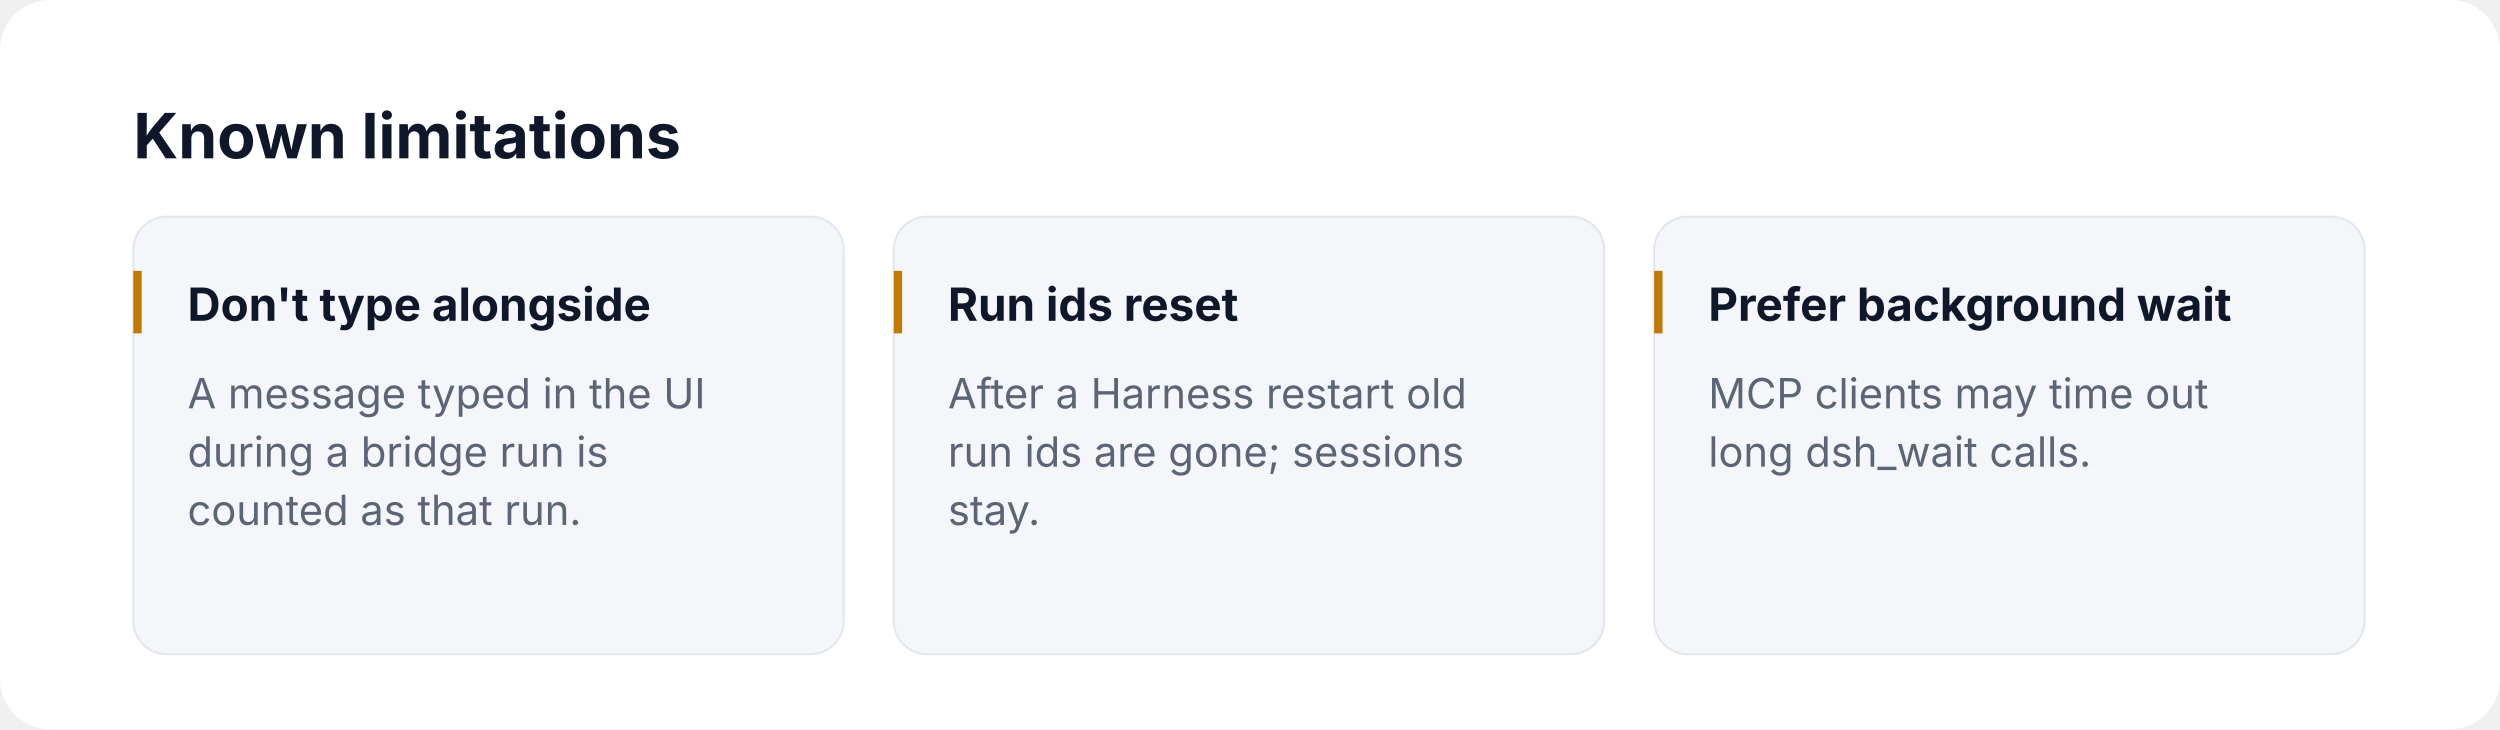
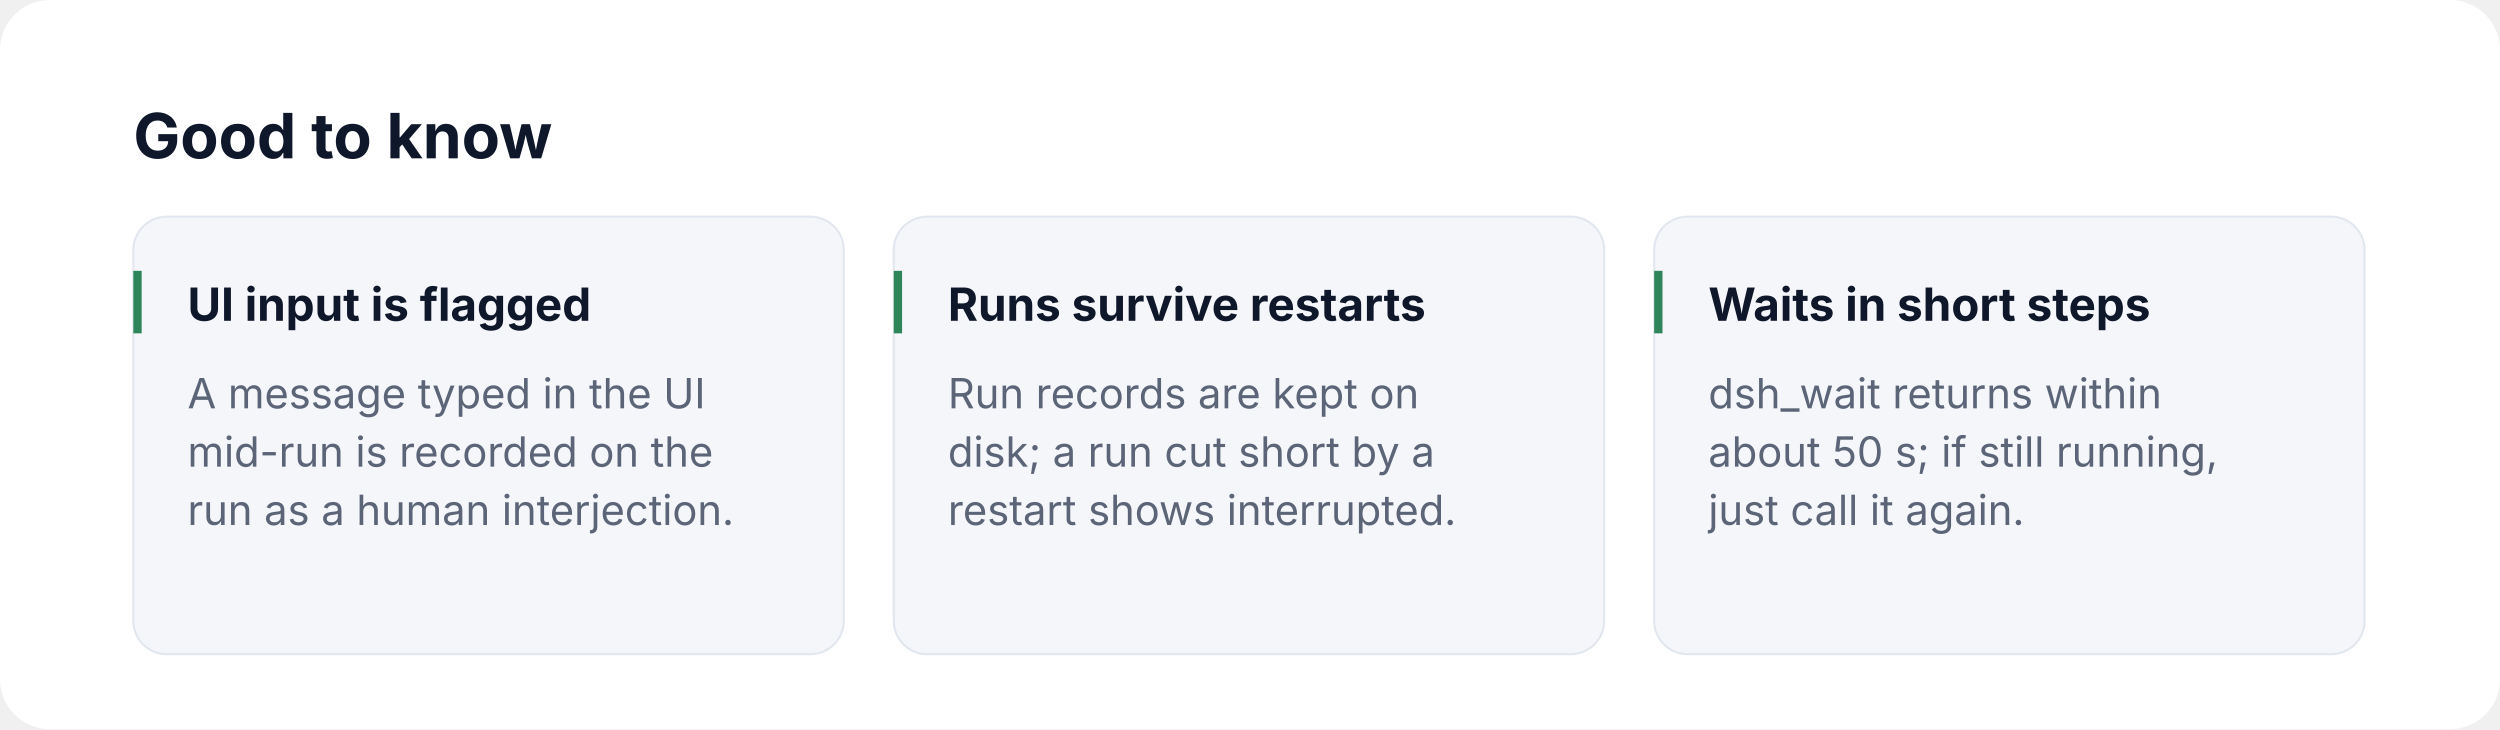
<svg xmlns="http://www.w3.org/2000/svg" width="1200" height="350" viewBox="0 0 1200 350" role="img" aria-labelledby="title desc">
  <rect width="1200" height="350" rx="24" fill="#FFFFFF" />
-   <text x="64" y="76" font-family="-apple-system, BlinkMacSystemFont, &quot;Segoe UI&quot;, &quot;PingFang SC&quot;, &quot;Microsoft YaHei&quot;, sans-serif" font-size="30" fill="#0F172A" font-weight="700">Known limitations</text>
+   <text x="64" y="76" font-family="-apple-system, BlinkMacSystemFont, &quot;Segoe UI&quot;, &quot;PingFang SC&quot;, &quot;Microsoft YaHei&quot;, sans-serif" font-size="30" fill="#0F172A" font-weight="700">Good to know</text>
  <rect x="64" y="104" width="341" height="210" rx="16" fill="#F4F6FA" stroke="#E2E7EF" stroke-width="1" />
-   <rect x="64" y="130" width="4" height="30" fill="#C27803" />
-   <text x="90" y="154" font-family="-apple-system, BlinkMacSystemFont, &quot;Segoe UI&quot;, &quot;PingFang SC&quot;, &quot;Microsoft YaHei&quot;, sans-serif" font-size="22" fill="#0F172A" font-weight="700">Don't type alongside</text>
+   <rect x="64" y="130" width="4" height="30" fill="#2F855A" />
+   <text x="90" y="154" font-family="-apple-system, BlinkMacSystemFont, &quot;Segoe UI&quot;, &quot;PingFang SC&quot;, &quot;Microsoft YaHei&quot;, sans-serif" font-size="22" fill="#0F172A" font-weight="700">UI input is flagged</text>
  <text x="90" y="196" font-family="-apple-system, BlinkMacSystemFont, &quot;Segoe UI&quot;, &quot;PingFang SC&quot;, &quot;Microsoft YaHei&quot;, sans-serif" font-size="20" fill="#5B6577">A message typed in the UI</text>
-   <text x="90" y="224" font-family="-apple-system, BlinkMacSystemFont, &quot;Segoe UI&quot;, &quot;PingFang SC&quot;, &quot;Microsoft YaHei&quot;, sans-serif" font-size="20" fill="#5B6577">during a bridge run is</text>
-   <text x="90" y="252" font-family="-apple-system, BlinkMacSystemFont, &quot;Segoe UI&quot;, &quot;PingFang SC&quot;, &quot;Microsoft YaHei&quot;, sans-serif" font-size="20" fill="#5B6577">counted as that run.</text>
+   <text x="90" y="224" font-family="-apple-system, BlinkMacSystemFont, &quot;Segoe UI&quot;, &quot;PingFang SC&quot;, &quot;Microsoft YaHei&quot;, sans-serif" font-size="20" fill="#5B6577">mid-run is recorded on the</text>
+   <text x="90" y="252" font-family="-apple-system, BlinkMacSystemFont, &quot;Segoe UI&quot;, &quot;PingFang SC&quot;, &quot;Microsoft YaHei&quot;, sans-serif" font-size="20" fill="#5B6577">run as a human interjection.</text>
  <rect x="429" y="104" width="341" height="210" rx="16" fill="#F4F6FA" stroke="#E2E7EF" stroke-width="1" />
-   <rect x="429" y="130" width="4" height="30" fill="#C27803" />
-   <text x="455" y="154" font-family="-apple-system, BlinkMacSystemFont, &quot;Segoe UI&quot;, &quot;PingFang SC&quot;, &quot;Microsoft YaHei&quot;, sans-serif" font-size="22" fill="#0F172A" font-weight="700">Run ids reset</text>
-   <text x="455" y="196" font-family="-apple-system, BlinkMacSystemFont, &quot;Segoe UI&quot;, &quot;PingFang SC&quot;, &quot;Microsoft YaHei&quot;, sans-serif" font-size="20" fill="#5B6577">After a Harness restart old</text>
-   <text x="455" y="224" font-family="-apple-system, BlinkMacSystemFont, &quot;Segoe UI&quot;, &quot;PingFang SC&quot;, &quot;Microsoft YaHei&quot;, sans-serif" font-size="20" fill="#5B6577">run ids are gone; sessions</text>
-   <text x="455" y="252" font-family="-apple-system, BlinkMacSystemFont, &quot;Segoe UI&quot;, &quot;PingFang SC&quot;, &quot;Microsoft YaHei&quot;, sans-serif" font-size="20" fill="#5B6577">stay.</text>
+   <rect x="429" y="130" width="4" height="30" fill="#2F855A" />
+   <text x="455" y="154" font-family="-apple-system, BlinkMacSystemFont, &quot;Segoe UI&quot;, &quot;PingFang SC&quot;, &quot;Microsoft YaHei&quot;, sans-serif" font-size="22" fill="#0F172A" font-weight="700">Runs survive restarts</text>
+   <text x="455" y="196" font-family="-apple-system, BlinkMacSystemFont, &quot;Segoe UI&quot;, &quot;PingFang SC&quot;, &quot;Microsoft YaHei&quot;, sans-serif" font-size="20" fill="#5B6577">Run records are kept on</text>
+   <text x="455" y="224" font-family="-apple-system, BlinkMacSystemFont, &quot;Segoe UI&quot;, &quot;PingFang SC&quot;, &quot;Microsoft YaHei&quot;, sans-serif" font-size="20" fill="#5B6577">disk; a run cut short by a</text>
+   <text x="455" y="252" font-family="-apple-system, BlinkMacSystemFont, &quot;Segoe UI&quot;, &quot;PingFang SC&quot;, &quot;Microsoft YaHei&quot;, sans-serif" font-size="20" fill="#5B6577">restart shows interrupted.</text>
  <rect x="794" y="104" width="341" height="210" rx="16" fill="#F4F6FA" stroke="#E2E7EF" stroke-width="1" />
-   <rect x="794" y="130" width="4" height="30" fill="#C27803" />
-   <text x="820" y="154" font-family="-apple-system, BlinkMacSystemFont, &quot;Segoe UI&quot;, &quot;PingFang SC&quot;, &quot;Microsoft YaHei&quot;, sans-serif" font-size="22" fill="#0F172A" font-weight="700">Prefer background wait</text>
-   <text x="820" y="196" font-family="-apple-system, BlinkMacSystemFont, &quot;Segoe UI&quot;, &quot;PingFang SC&quot;, &quot;Microsoft YaHei&quot;, sans-serif" font-size="20" fill="#5B6577">MCP clients may time out</text>
-   <text x="820" y="224" font-family="-apple-system, BlinkMacSystemFont, &quot;Segoe UI&quot;, &quot;PingFang SC&quot;, &quot;Microsoft YaHei&quot;, sans-serif" font-size="20" fill="#5B6577">long dsh_wait calls.</text>
-   <text x="820" y="252" font-family="-apple-system, BlinkMacSystemFont, &quot;Segoe UI&quot;, &quot;PingFang SC&quot;, &quot;Microsoft YaHei&quot;, sans-serif" font-size="20" fill="#5B6577" />
+   <rect x="794" y="130" width="4" height="30" fill="#2F855A" />
+   <text x="820" y="154" font-family="-apple-system, BlinkMacSystemFont, &quot;Segoe UI&quot;, &quot;PingFang SC&quot;, &quot;Microsoft YaHei&quot;, sans-serif" font-size="22" fill="#0F172A" font-weight="700">Waits in short steps</text>
+   <text x="820" y="196" font-family="-apple-system, BlinkMacSystemFont, &quot;Segoe UI&quot;, &quot;PingFang SC&quot;, &quot;Microsoft YaHei&quot;, sans-serif" font-size="20" fill="#5B6577">dsh_wait returns within</text>
+   <text x="820" y="224" font-family="-apple-system, BlinkMacSystemFont, &quot;Segoe UI&quot;, &quot;PingFang SC&quot;, &quot;Microsoft YaHei&quot;, sans-serif" font-size="20" fill="#5B6577">about 50 s; if still running,</text>
+   <text x="820" y="252" font-family="-apple-system, BlinkMacSystemFont, &quot;Segoe UI&quot;, &quot;PingFang SC&quot;, &quot;Microsoft YaHei&quot;, sans-serif" font-size="20" fill="#5B6577">just call it again.</text>
</svg>
